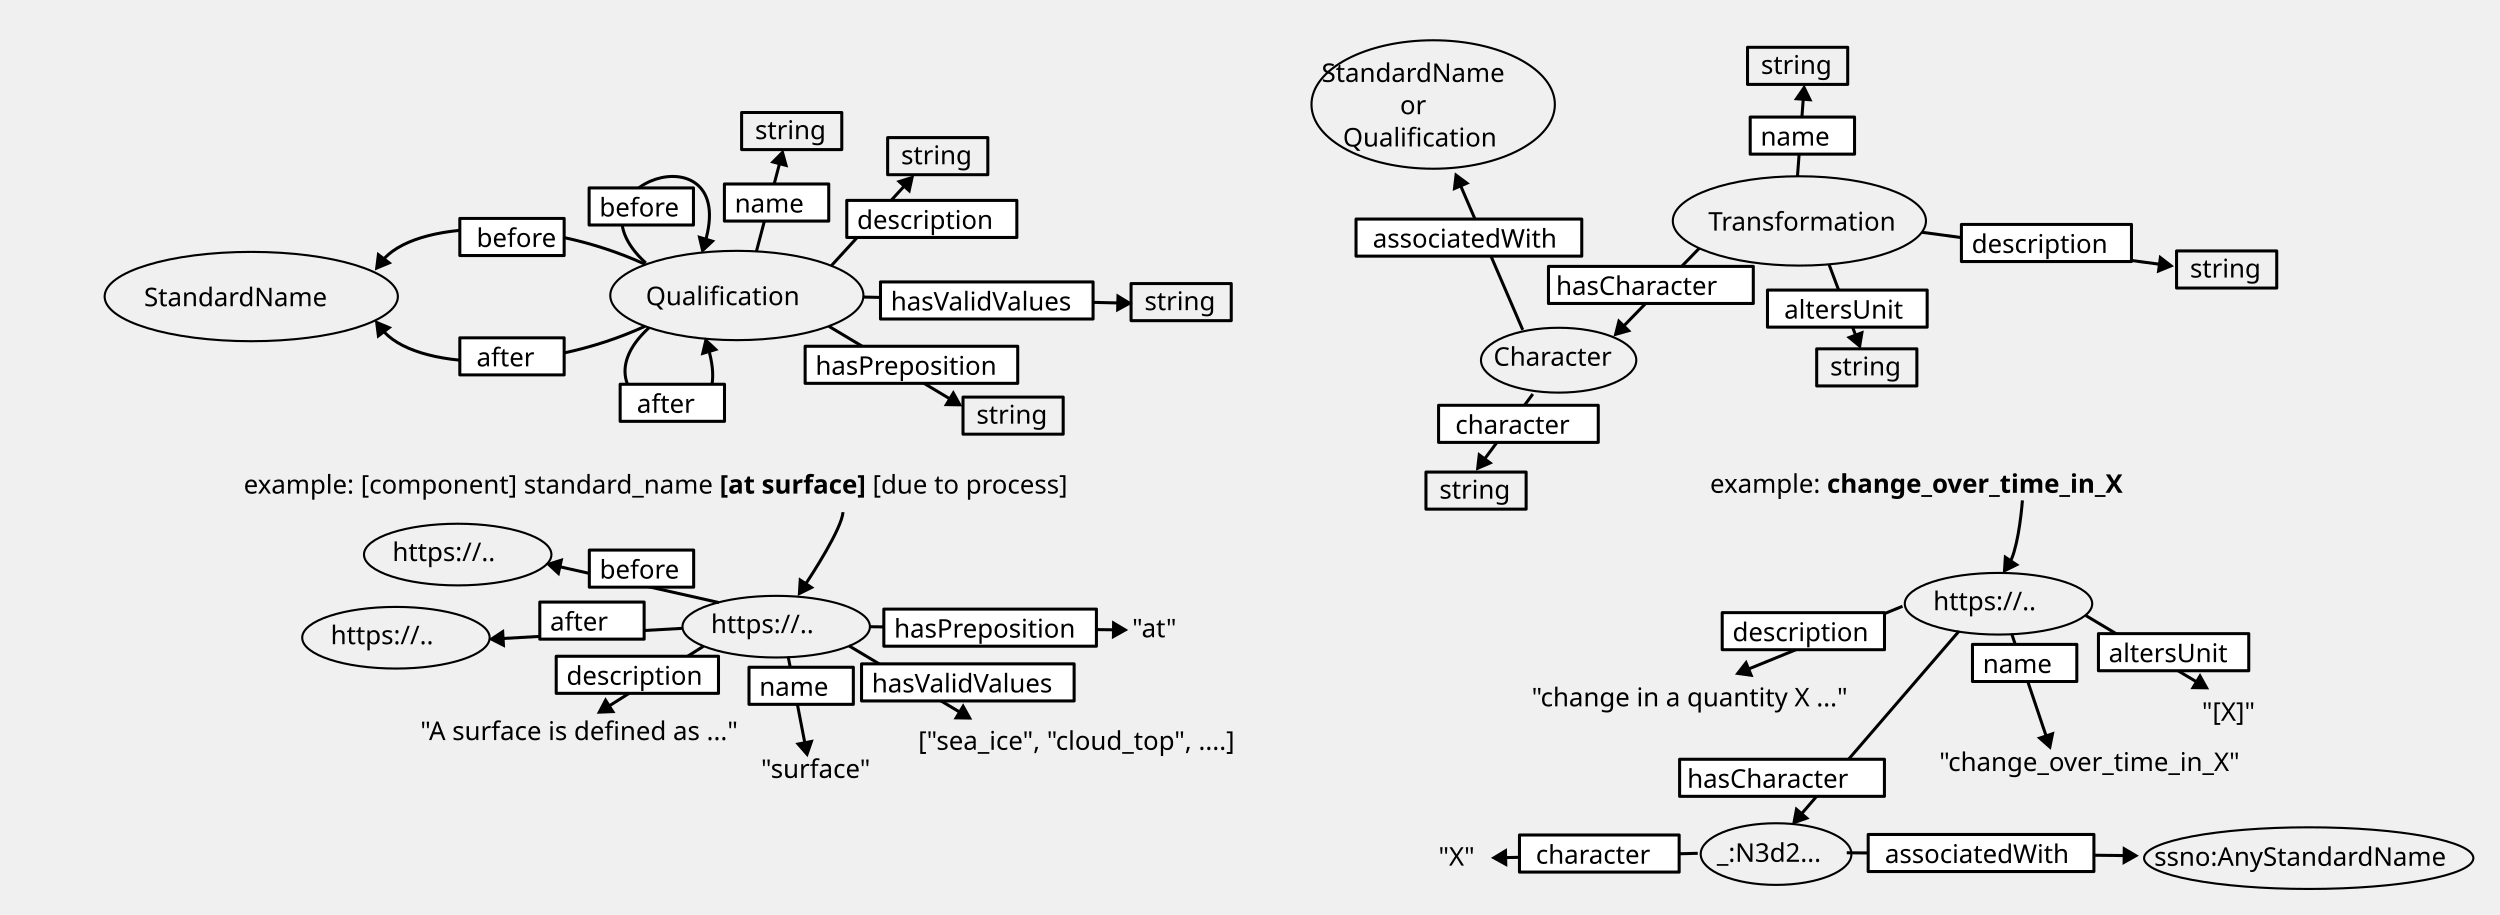
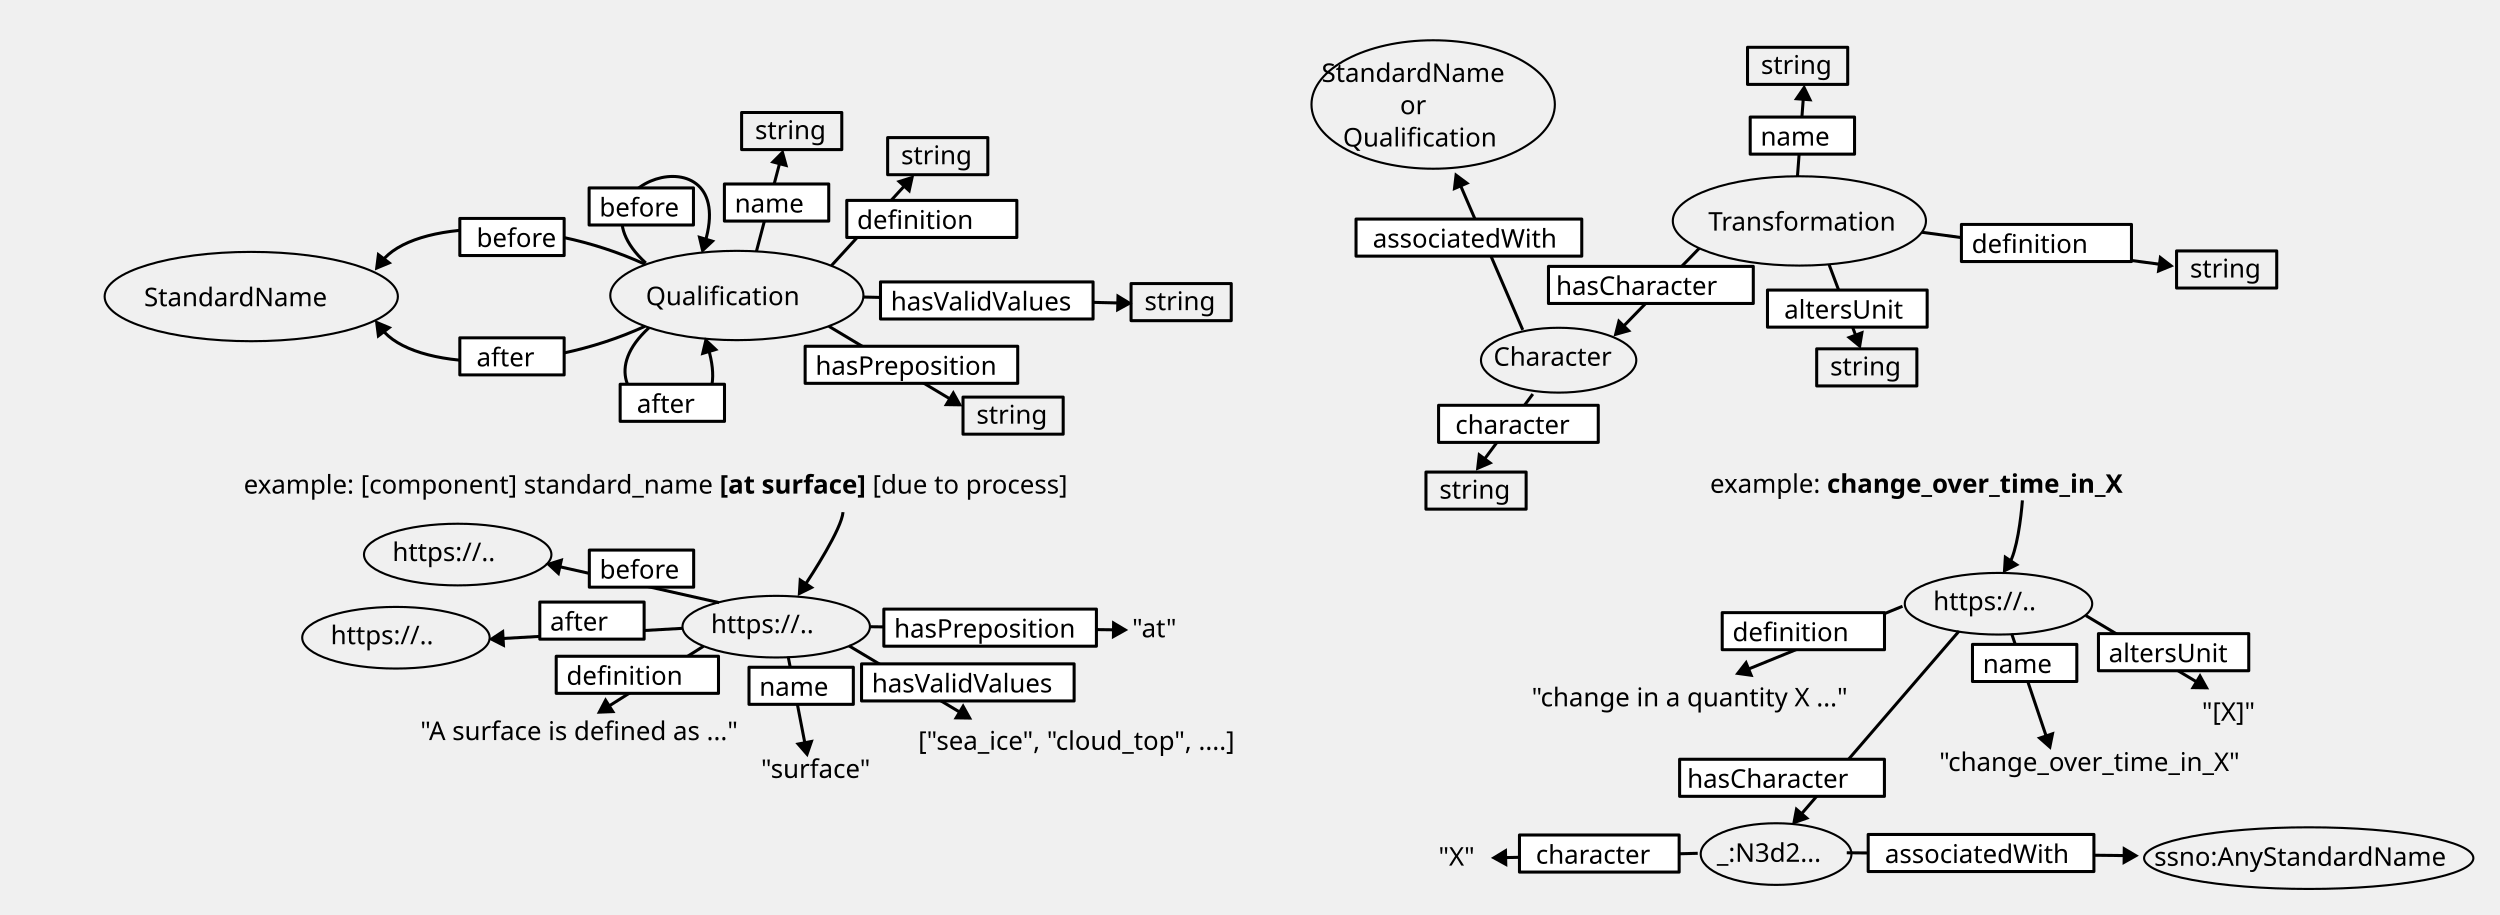
<svg xmlns="http://www.w3.org/2000/svg" width="410mm" height="150mm" viewBox="0 0 410 150" version="1.1" id="svg1">
  <defs id="defs1">
    <marker style="overflow:visible" id="marker5-3-6-3-9-7-6" refX="0" refY="0" orient="auto-start-reverse" markerWidth="1" markerHeight="1" viewBox="0 0 1 1" preserveAspectRatio="xMidYMid">
      <path transform="scale(0.5)" style="fill:context-stroke;fill-rule:evenodd;stroke:context-stroke;stroke-width:1pt" d="M 5.77,0 -2.88,5 V -5 Z" id="path5-5-1-6-0-7-1" />
    </marker>
    <marker style="overflow:visible" id="marker5-3-6-3-9-7-6-7" refX="0" refY="0" orient="auto-start-reverse" markerWidth="1" markerHeight="1" viewBox="0 0 1 1" preserveAspectRatio="xMidYMid">
      <path transform="scale(0.5)" style="fill:context-stroke;fill-rule:evenodd;stroke:context-stroke;stroke-width:1pt" d="M 5.77,0 -2.88,5 V -5 Z" id="path5-5-1-6-0-7-1-5" />
    </marker>
    <marker style="overflow:visible" id="marker5-3-6" refX="0" refY="0" orient="auto-start-reverse" markerWidth="1" markerHeight="1" viewBox="0 0 1 1" preserveAspectRatio="xMidYMid">
      <path transform="scale(0.5)" style="fill:context-stroke;fill-rule:evenodd;stroke:context-stroke;stroke-width:1pt" d="M 5.77,0 -2.88,5 V -5 Z" id="path5-5-1" />
    </marker>
    <marker style="overflow:visible" id="marker5-3-6-1" refX="0" refY="0" orient="auto-start-reverse" markerWidth="1" markerHeight="1" viewBox="0 0 1 1" preserveAspectRatio="xMidYMid">
      <path transform="scale(0.5)" style="fill:context-stroke;fill-rule:evenodd;stroke:context-stroke;stroke-width:1pt" d="M 5.77,0 -2.88,5 V -5 Z" id="path5-5-1-5" />
    </marker>
    <marker style="overflow:visible" id="marker5-3-6-0" refX="0" refY="0" orient="auto-start-reverse" markerWidth="1" markerHeight="1" viewBox="0 0 1 1" preserveAspectRatio="xMidYMid">
      <path transform="scale(0.5)" style="fill:context-stroke;fill-rule:evenodd;stroke:context-stroke;stroke-width:1pt" d="M 5.77,0 -2.88,5 V -5 Z" id="path5-5-1-6" />
    </marker>
    <marker style="overflow:visible" id="marker5-3-6-5" refX="0" refY="0" orient="auto-start-reverse" markerWidth="1" markerHeight="1" viewBox="0 0 1 1" preserveAspectRatio="xMidYMid">
      <path transform="scale(0.5)" style="fill:context-stroke;fill-rule:evenodd;stroke:context-stroke;stroke-width:1pt" d="M 5.77,0 -2.88,5 V -5 Z" id="path5-5-1-0" />
    </marker>
    <marker style="overflow:visible" id="marker5-3-6-1-4" refX="0" refY="0" orient="auto-start-reverse" markerWidth="1" markerHeight="1" viewBox="0 0 1 1" preserveAspectRatio="xMidYMid">
      <path transform="scale(0.5)" style="fill:context-stroke;fill-rule:evenodd;stroke:context-stroke;stroke-width:1pt" d="M 5.77,0 -2.88,5 V -5 Z" id="path5-5-1-5-9" />
    </marker>
    <marker style="overflow:visible" id="marker5-3-6-8" refX="0" refY="0" orient="auto-start-reverse" markerWidth="1" markerHeight="1" viewBox="0 0 1 1" preserveAspectRatio="xMidYMid">
      <path transform="scale(0.5)" style="fill:context-stroke;fill-rule:evenodd;stroke:context-stroke;stroke-width:1pt" d="M 5.77,0 -2.88,5 V -5 Z" id="path5-5-1-2" />
    </marker>
    <marker style="overflow:visible" id="marker5-3-6-8-3" refX="0" refY="0" orient="auto-start-reverse" markerWidth="1" markerHeight="1" viewBox="0 0 1 1" preserveAspectRatio="xMidYMid">
      <path transform="scale(0.5)" style="fill:context-stroke;fill-rule:evenodd;stroke:context-stroke;stroke-width:1pt" d="M 5.77,0 -2.88,5 V -5 Z" id="path5-5-1-2-6" />
    </marker>
    <marker style="overflow:visible" id="marker5-3-6-8-3-3" refX="0" refY="0" orient="auto-start-reverse" markerWidth="1" markerHeight="1" viewBox="0 0 1 1" preserveAspectRatio="xMidYMid">
      <path transform="scale(0.5)" style="fill:context-stroke;fill-rule:evenodd;stroke:context-stroke;stroke-width:1pt" d="M 5.77,0 -2.88,5 V -5 Z" id="path5-5-1-2-6-6" />
    </marker>
    <marker style="overflow:visible" id="marker5-3-6-8-3-3-7" refX="0" refY="0" orient="auto-start-reverse" markerWidth="1" markerHeight="1" viewBox="0 0 1 1" preserveAspectRatio="xMidYMid">
      <path transform="scale(0.5)" style="fill:context-stroke;fill-rule:evenodd;stroke:context-stroke;stroke-width:1pt" d="M 5.77,0 -2.88,5 V -5 Z" id="path5-5-1-2-6-6-8" />
    </marker>
    <marker style="overflow:visible" id="marker5-3-6-8-3-3-1" refX="0" refY="0" orient="auto-start-reverse" markerWidth="1" markerHeight="1" viewBox="0 0 1 1" preserveAspectRatio="xMidYMid">
      <path transform="scale(0.5)" style="fill:context-stroke;fill-rule:evenodd;stroke:context-stroke;stroke-width:1pt" d="M 5.77,0 -2.88,5 V -5 Z" id="path5-5-1-2-6-6-7" />
    </marker>
    <marker style="overflow:visible" id="marker5-3-6-8-3-3-7-8" refX="0" refY="0" orient="auto-start-reverse" markerWidth="1" markerHeight="1" viewBox="0 0 1 1" preserveAspectRatio="xMidYMid">
      <path transform="scale(0.5)" style="fill:context-stroke;fill-rule:evenodd;stroke:context-stroke;stroke-width:1pt" d="M 5.77,0 -2.88,5 V -5 Z" id="path5-5-1-2-6-6-8-5" />
    </marker>
    <marker style="overflow:visible" id="marker5-3-6-8-3-1" refX="0" refY="0" orient="auto-start-reverse" markerWidth="1" markerHeight="1" viewBox="0 0 1 1" preserveAspectRatio="xMidYMid">
      <path transform="scale(0.5)" style="fill:context-stroke;fill-rule:evenodd;stroke:context-stroke;stroke-width:1pt" d="M 5.77,0 -2.88,5 V -5 Z" id="path5-5-1-2-6-8" />
    </marker>
    <marker style="overflow:visible" id="marker5-3-6-8-3-3-5" refX="0" refY="0" orient="auto-start-reverse" markerWidth="1" markerHeight="1" viewBox="0 0 1 1" preserveAspectRatio="xMidYMid">
      <path transform="scale(0.5)" style="fill:context-stroke;fill-rule:evenodd;stroke:context-stroke;stroke-width:1pt" d="M 5.77,0 -2.88,5 V -5 Z" id="path5-5-1-2-6-6-84" />
    </marker>
    <marker style="overflow:visible" id="marker5-3-6-8-2" refX="0" refY="0" orient="auto-start-reverse" markerWidth="1" markerHeight="1" viewBox="0 0 1 1" preserveAspectRatio="xMidYMid">
      <path transform="scale(0.5)" style="fill:context-stroke;fill-rule:evenodd;stroke:context-stroke;stroke-width:1pt" d="M 5.77,0 -2.88,5 V -5 Z" id="path5-5-1-2-0" />
    </marker>
    <marker style="overflow:visible" id="marker5-3-6-5-9" refX="0" refY="0" orient="auto-start-reverse" markerWidth="1" markerHeight="1" viewBox="0 0 1 1" preserveAspectRatio="xMidYMid">
      <path transform="scale(0.5)" style="fill:context-stroke;fill-rule:evenodd;stroke:context-stroke;stroke-width:1pt" d="M 5.77,0 -2.88,5 V -5 Z" id="path5-5-1-0-5" />
    </marker>
    <marker style="overflow:visible" id="marker5-3-6-5-1" refX="0" refY="0" orient="auto-start-reverse" markerWidth="1" markerHeight="1" viewBox="0 0 1 1" preserveAspectRatio="xMidYMid">
      <path transform="scale(0.5)" style="fill:context-stroke;fill-rule:evenodd;stroke:context-stroke;stroke-width:1pt" d="M 5.77,0 -2.88,5 V -5 Z" id="path5-5-1-0-3" />
    </marker>
    <marker style="overflow:visible" id="marker5-3-6-5-1-7" refX="0" refY="0" orient="auto-start-reverse" markerWidth="1" markerHeight="1" viewBox="0 0 1 1" preserveAspectRatio="xMidYMid">
      <path transform="scale(0.5)" style="fill:context-stroke;fill-rule:evenodd;stroke:context-stroke;stroke-width:1pt" d="M 5.77,0 -2.88,5 V -5 Z" id="path5-5-1-0-3-2" />
    </marker>
    <marker style="overflow:visible" id="marker5-3-6-5-9-1" refX="0" refY="0" orient="auto-start-reverse" markerWidth="1" markerHeight="1" viewBox="0 0 1 1" preserveAspectRatio="xMidYMid">
      <path transform="scale(0.5)" style="fill:context-stroke;fill-rule:evenodd;stroke:context-stroke;stroke-width:1pt" d="M 5.77,0 -2.88,5 V -5 Z" id="path5-5-1-0-5-2" />
    </marker>
  </defs>
  <g id="layer1">
    <path style="fill:none;stroke:#000000;stroke-width:0.5;stroke-linecap:butt;stroke-linejoin:miter;stroke-dasharray:none;stroke-opacity:1;marker-end:url(#marker5-3-6)" d="m 135.938,53.514 20.382,12.22" id="path3" />
    <path style="fill:none;stroke:#000000;stroke-width:0.5;stroke-linecap:butt;stroke-linejoin:miter;stroke-dasharray:none;stroke-opacity:1;marker-end:url(#marker5-3-6-8)" d="m 142.731,102.783 40.522,0.513" id="path3-3" />
    <path style="fill:none;stroke:#000000;stroke-width:0.5;stroke-linecap:butt;stroke-linejoin:miter;stroke-dasharray:none;stroke-opacity:1;marker-end:url(#marker5-3-6-8-3)" d="m 129.254,107.657 2.853,14.781" id="path3-3-3" />
    <path style="fill:none;stroke:#000000;stroke-width:0.5;stroke-linecap:butt;stroke-linejoin:miter;stroke-dasharray:none;stroke-opacity:1;marker-end:url(#marker5-3-6-8-3-3)" d="M 115.372,105.982 99.367,116.11" id="path3-3-3-5" />
    <path style="fill:none;stroke:#000000;stroke-width:0.5;stroke-linecap:butt;stroke-linejoin:miter;stroke-dasharray:none;stroke-opacity:1;marker-end:url(#marker5-3-6-8-3-3-1)" d="M 117.928,98.829 91.191,92.81" id="path3-3-3-5-6" />
    <path style="fill:none;stroke:#000000;stroke-width:0.5;stroke-linecap:butt;stroke-linejoin:miter;stroke-dasharray:none;stroke-opacity:1;marker-end:url(#marker5-3-6-8-3-3-7)" d="m 138.252,83.992 c -0.202,2.725 -5.127,10.3 -6.445,12.281" id="path3-3-3-5-0" />
    <path style="fill:none;stroke:#000000;stroke-width:0.5;stroke-linecap:butt;stroke-linejoin:miter;stroke-dasharray:none;stroke-opacity:1;marker-end:url(#marker5-3-6-8-3-3-7-8)" d="m 331.676,82.061 c -0.202,2.725 -0.914,8.495 -2.232,10.476" id="path3-3-3-5-0-0" />
    <path style="fill:none;stroke:#000000;stroke-width:0.5;stroke-linecap:butt;stroke-linejoin:miter;stroke-dasharray:none;stroke-opacity:1;marker-end:url(#marker5-3-6-0)" d="m 141.508,48.712 42.453,0.986" id="path3-6" />
    <text xml:space="preserve" style="font-size:4.233px;line-height:1.25;font-family:sans-serif;stroke-width:0.265" x="23.622" y="50.221" id="text1-4">
      <tspan id="tspan1-4" style="font-size:4.233px;stroke-width:0.265" x="23.622" y="50.221">StandardName</tspan>
    </text>
    <text xml:space="preserve" style="font-size:4.233px;line-height:1.25;font-family:sans-serif;stroke-width:0.265" x="39.96" y="80.945" id="text1-4-1">
      <tspan id="tspan1-4-0" style="font-size:4.233px;stroke-width:0.265" x="39.96" y="80.945">example: [component] standard_name <tspan style="font-style:normal;font-variant:normal;font-weight:bold;font-stretch:normal;font-family:sans-serif;-inkscape-font-specification:'sans-serif Bold'" id="tspan8">[at surface]</tspan> [due to process]</tspan>
    </text>
    <text xml:space="preserve" style="font-size:4.233px;line-height:1.25;font-family:sans-serif;stroke-width:0.265" x="280.438" y="80.823" id="text1-4-1-1">
      <tspan id="tspan1-4-0-5" style="font-size:4.233px;stroke-width:0.265" x="280.438" y="80.823">example: <tspan style="font-style:normal;font-variant:normal;font-weight:bold;font-stretch:normal;font-family:sans-serif;-inkscape-font-specification:'sans-serif Bold'" id="tspan3">change_over_time_in_X</tspan>
      </tspan>
    </text>
    <path style="fill:none;stroke:#000000;stroke-width:0.5;stroke-linecap:butt;stroke-linejoin:miter;stroke-dasharray:none;stroke-opacity:1;marker-end:url(#marker5-3-6-3-9-7-6)" d="M 105.792,53.505 C 88.393,61.484 67.786,60.779 62.553,53.902" id="path10" />
    <path style="fill:none;stroke:#000000;stroke-width:0.5;stroke-linecap:butt;stroke-linejoin:miter;stroke-dasharray:none;stroke-opacity:1;marker-end:url(#marker5-3-6-3-9-7-6)" d="M 105.792,43.343 C 88.393,35.364 67.786,36.069 62.553,42.946" id="path2" />
    <ellipse style="fill:none;stroke:#000000;stroke-width:0.347;stroke-linecap:round;stroke-linejoin:round;stroke-dasharray:none" id="ellipse1" cx="41.206" cy="48.634" ry="7.324" rx="24.046" />
    <text xml:space="preserve" style="font-size:4.233px;line-height:1.25;font-family:sans-serif;stroke-width:0.265" x="105.906" y="50.049" id="text4">
      <tspan id="tspan4" style="font-size:4.233px;stroke-width:0.265" x="105.906" y="50.049">Qualification</tspan>
    </text>
    <ellipse style="fill:none;stroke:#000000;stroke-width:0.347;stroke-linecap:round;stroke-linejoin:round;stroke-dasharray:none" id="ellipse4" cx="120.845" cy="48.461" ry="7.324" rx="20.76" />
    <text xml:space="preserve" style="font-size:4.233px;line-height:1.25;font-family:sans-serif;stroke-width:0.265" x="116.593" y="103.831" id="text4-7">
      <tspan id="tspan4-5" style="font-size:4.233px;stroke-width:0.265" x="116.593" y="103.831">https://..</tspan>
    </text>
    <ellipse style="fill:none;stroke:#000000;stroke-width:0.347;stroke-linecap:round;stroke-linejoin:round;stroke-dasharray:none" id="ellipse4-9" cx="127.299" cy="102.773" ry="5.055" rx="15.37" />
    <text xml:space="preserve" style="font-size:4.233px;line-height:1.25;font-family:sans-serif;stroke-width:0.265" x="317.047" y="100.072" id="text4-7-0">
      <tspan id="tspan4-5-4" style="font-size:4.233px;stroke-width:0.265" x="317.047" y="100.072">https://..</tspan>
    </text>
    <text xml:space="preserve" style="font-size:4.233px;line-height:1.25;font-family:sans-serif;stroke-width:0.265" x="281.57" y="141.337" id="text4-7-0-8">
      <tspan id="tspan4-5-4-3" style="font-size:4.233px;stroke-width:0.265" x="281.57" y="141.337">_:N3d2...</tspan>
    </text>
    <path style="fill:none;stroke:#000000;stroke-width:0.5;stroke-linecap:butt;stroke-linejoin:miter;stroke-dasharray:none;stroke-opacity:1;marker-end:url(#marker5-3-6-8-3-1)" d="m 321.28,103.508 -26.232,30.427" id="path11" />
    <ellipse style="fill:none;stroke:#000000;stroke-width:0.347;stroke-linecap:round;stroke-linejoin:round;stroke-dasharray:none" id="ellipse4-9-5" cx="327.753" cy="99.013" ry="5.055" rx="15.37" />
    <text xml:space="preserve" style="font-size:4.233px;line-height:1.25;font-family:sans-serif;stroke-width:0.265" x="353.286" y="141.993" id="text4-7-0-7">
      <tspan id="tspan4-5-4-8" style="font-size:4.233px;stroke-width:0.265" x="353.286" y="141.993">ssno:AnyStandardName</tspan>
    </text>
    <ellipse style="fill:none;stroke:#000000;stroke-width:0.347;stroke-linecap:round;stroke-linejoin:round;stroke-dasharray:none" id="ellipse4-9-5-8" cx="378.63" cy="140.734" ry="5.055" rx="27.004" />
    <ellipse style="fill:none;stroke:#000000;stroke-width:0.347;stroke-linecap:round;stroke-linejoin:round;stroke-dasharray:none" id="ellipse4-9-5-8-6" cx="291.276" cy="140.067" ry="5.055" rx="12.361" />
    <text xml:space="preserve" style="font-size:4.233px;line-height:1.25;font-family:sans-serif;stroke-width:0.265" x="64.357" y="92.007" id="text4-7-5">
      <tspan id="tspan4-5-9" style="font-size:4.233px;stroke-width:0.265" x="64.357" y="92.007">https://..</tspan>
    </text>
    <ellipse style="fill:none;stroke:#000000;stroke-width:0.347;stroke-linecap:round;stroke-linejoin:round;stroke-dasharray:none" id="ellipse4-9-8" cx="75.063" cy="90.948" ry="5.055" rx="15.37" />
    <text xml:space="preserve" style="font-size:4.233px;line-height:1.25;font-family:sans-serif;stroke-width:0.265" x="280.161" y="37.819" id="text4-6">
      <tspan id="tspan4-4" style="font-size:4.233px;stroke-width:0.265" x="280.161" y="37.819">Transformation</tspan>
    </text>
    <path style="fill:none;stroke:#000000;stroke-width:0.5;stroke-linecap:butt;stroke-linejoin:miter;stroke-dasharray:none;stroke-opacity:1;marker-end:url(#marker5-3-6-5)" d="m 299.977,43.414 4.562,12.146" id="path1" />
    <ellipse style="fill:none;stroke:#000000;stroke-width:0.347;stroke-linecap:round;stroke-linejoin:round;stroke-dasharray:none" id="ellipse4-7" cx="295.1" cy="36.232" ry="7.324" rx="20.76" />
    <text xml:space="preserve" style="font-size:4.233px;line-height:1.25;font-family:sans-serif;stroke-width:0.265" x="244.924" y="59.985" id="text4-6-3">
      <tspan id="tspan4-4-6" style="font-size:4.233px;stroke-width:0.265" x="244.924" y="59.985">Character</tspan>
    </text>
    <ellipse style="fill:none;stroke:#000000;stroke-width:0.347;stroke-linecap:round;stroke-linejoin:round;stroke-dasharray:none" id="ellipse4-7-1" cx="255.616" cy="59.072" ry="5.318" rx="12.736" />
    <text xml:space="preserve" style="font-size:4.233px;line-height:1.25;font-family:sans-serif;stroke-width:0.265" x="235.6" y="13.438" id="text4-6-3-2">
      <tspan id="tspan4-4-6-8" style="font-size:4.233px;text-align:center;text-anchor:middle;stroke-width:0.265" x="235.6" y="13.438">StandardName</tspan>
      <tspan style="font-size:4.233px;text-align:center;text-anchor:middle;stroke-width:0.265" x="235.6" y="18.729" id="tspan6">or</tspan>
      <tspan style="font-size:4.233px;text-align:center;text-anchor:middle;stroke-width:0.265" x="235.6" y="24.021" id="tspan11">Qualification</tspan>
    </text>
    <path style="fill:none;stroke:#000000;stroke-width:0.5;stroke-linecap:butt;stroke-linejoin:miter;stroke-dasharray:none;stroke-opacity:1;marker-end:url(#marker5-3-6-5-1)" d="M 249.729,54.1 239.299,29.896" id="path6-8" />
    <path style="fill:none;stroke:#000000;stroke-width:0.5;stroke-linecap:butt;stroke-linejoin:miter;stroke-dasharray:none;stroke-opacity:1;marker-end:url(#marker5-3-6-5-1-7)" d="m 302.869,139.853 46.135,0.468" id="path6-8-5" />
    <ellipse style="fill:none;stroke:#000000;stroke-width:0.347;stroke-linecap:round;stroke-linejoin:round;stroke-dasharray:none" id="ellipse4-7-1-1" cx="235.04" cy="17.138" ry="10.533" rx="19.957" />
    <rect style="fill:#ffffff;fill-opacity:1;stroke:#000000;stroke-width:0.5;stroke-linecap:round;stroke-linejoin:round;stroke-dasharray:none;stroke-opacity:1" id="rect3-6-1-0-6-7-28-2" width="17.111" height="6.081" x="75.41" y="55.403" />
    <text xml:space="preserve" style="font-size:4.233px;line-height:1.25;font-family:sans-serif;fill:#000000;fill-opacity:1;stroke-width:0.265" x="78.155" y="60.082" id="text1-0-9-6-9-3-6-1-0-8">
      <tspan id="tspan1-5-5-4-6-5-9-4-6-9" style="font-size:4.233px;fill:#000000;fill-opacity:1;stroke-width:0.265" x="78.155" y="60.082">after</tspan>
    </text>
    <rect style="fill:#ffffff;fill-opacity:1;stroke:#000000;stroke-width:0.5;stroke-linecap:round;stroke-linejoin:round;stroke-dasharray:none;stroke-opacity:1" id="rect3-6-1-0-6-7-28-2-1" width="17.111" height="6.081" x="96.649" y="90.215" />
    <text xml:space="preserve" style="font-size:4.233px;line-height:1.25;font-family:sans-serif;fill:#000000;fill-opacity:1;stroke-width:0.265" x="98.336" y="94.894" id="text1-0-9-6-9-3-6-1-0-8-0">
      <tspan id="tspan1-5-5-4-6-5-9-4-6-9-1" style="font-size:4.233px;fill:#000000;fill-opacity:1;stroke-width:0.265" x="98.336" y="94.894">before</tspan>
    </text>
    <path style="fill:none;stroke:#000000;stroke-width:0.5;stroke-linecap:butt;stroke-linejoin:miter;stroke-dasharray:none;stroke-opacity:1;marker-end:url(#marker5-3-6-3-9-7-6-7)" d="M 105.915,43.135 C 91.582,30.048 121.391,20.648 115.594,39.851" id="path1-9" />
    <rect style="fill:#ffffff;fill-opacity:1;stroke:#000000;stroke-width:0.5;stroke-linecap:round;stroke-linejoin:round;stroke-dasharray:none;stroke-opacity:1" id="rect3-6-1-0-6-7-28-2-2-4" width="17.111" height="6.081" x="96.616" y="30.818" />
    <text xml:space="preserve" style="font-size:4.233px;line-height:1.25;font-family:sans-serif;fill:#000000;fill-opacity:1;stroke-width:0.265" x="98.302" y="35.497" id="text1-0-9-6-9-3-6-1-0-8-8-2">
      <tspan id="tspan1-5-5-4-6-5-9-4-6-9-3-3" style="font-size:4.233px;fill:#000000;fill-opacity:1;stroke-width:0.265" x="98.302" y="35.497">before</tspan>
    </text>
    <path style="fill:none;stroke:#000000;stroke-width:0.5;stroke-linecap:butt;stroke-linejoin:miter;stroke-dasharray:none;stroke-opacity:1;marker-end:url(#marker5-3-6)" d="M 136.333,43.584 148.717,30.055" id="path6-6-2" />
    <path style="fill:none;stroke:#000000;stroke-width:0.5;stroke-linecap:butt;stroke-linejoin:miter;stroke-dasharray:none;stroke-opacity:1;marker-end:url(#marker5-3-6-1)" d="m 124.052,41.225 3.95,-14.998" id="path6-6-2-9" />
    <rect style="fill:#ffffff;fill-opacity:1;stroke:#000000;stroke-width:0.5;stroke-linecap:round;stroke-linejoin:round;stroke-dasharray:none;stroke-opacity:1" id="rect3-6-1-0-6-7-28-2-2-4-7" width="34.862" height="6.081" x="132.043" y="56.786" />
    <text xml:space="preserve" style="font-size:4.233px;line-height:1.25;font-family:sans-serif;fill:#000000;fill-opacity:1;stroke-width:0.265" x="133.73" y="61.466" id="text1-0-9-6-9-3-6-1-0-8-8-2-8">
      <tspan id="tspan1-5-5-4-6-5-9-4-6-9-3-3-5" style="font-size:4.233px;fill:#000000;fill-opacity:1;stroke-width:0.265" x="133.73" y="61.466">hasPreposition</tspan>
    </text>
    <rect style="fill:#ffffff;fill-opacity:1;stroke:#000000;stroke-width:0.5;stroke-linecap:round;stroke-linejoin:round;stroke-dasharray:none;stroke-opacity:1" id="rect3-6-1-0-6-7-28-2-2-4-7-5" width="34.862" height="6.081" x="144.95" y="99.893" />
    <text xml:space="preserve" style="font-size:4.233px;line-height:1.25;font-family:sans-serif;fill:#000000;fill-opacity:1;stroke-width:0.265" x="146.637" y="104.573" id="text1-0-9-6-9-3-6-1-0-8-8-2-8-2">
      <tspan id="tspan1-5-5-4-6-5-9-4-6-9-3-3-5-5" style="font-size:4.233px;fill:#000000;fill-opacity:1;stroke-width:0.265" x="146.637" y="104.573">hasPreposition</tspan>
    </text>
    <rect style="fill:#ffffff;fill-opacity:1;stroke:#000000;stroke-width:0.5;stroke-linecap:round;stroke-linejoin:round;stroke-dasharray:none;stroke-opacity:1" id="rect3-6-1-0-6-7-28-2-2-4-7-8" width="34.862" height="6.081" x="144.401" y="46.233" />
    <text xml:space="preserve" style="font-size:4.233px;line-height:1.25;font-family:sans-serif;fill:#000000;fill-opacity:1;stroke-width:0.265" x="146.088" y="50.913" id="text1-0-9-6-9-3-6-1-0-8-8-2-8-9">
      <tspan id="tspan1-5-5-4-6-5-9-4-6-9-3-3-5-9" style="font-size:4.233px;fill:#000000;fill-opacity:1;stroke-width:0.265" x="146.088" y="50.913">hasValidValues</tspan>
    </text>
    <path style="fill:none;stroke:#000000;stroke-width:0.5;stroke-linecap:butt;stroke-linejoin:miter;stroke-dasharray:none;stroke-opacity:1;marker-end:url(#marker5-3-6-8)" d="m 139.227,105.913 18.7,11.194" id="path5" />
    <rect style="fill:#ffffff;fill-opacity:1;stroke:#000000;stroke-width:0.5;stroke-linecap:round;stroke-linejoin:round;stroke-dasharray:none;stroke-opacity:1" id="rect3-6-1-0-6-7-28-2-2-4-7-8-2" width="34.862" height="6.081" x="141.294" y="108.875" />
    <text xml:space="preserve" style="font-size:4.233px;line-height:1.25;font-family:sans-serif;fill:#000000;fill-opacity:1;stroke-width:0.265" x="142.981" y="113.555" id="text1-0-9-6-9-3-6-1-0-8-8-2-8-9-3">
      <tspan id="tspan1-5-5-4-6-5-9-4-6-9-3-3-5-9-2" style="font-size:4.233px;fill:#000000;fill-opacity:1;stroke-width:0.265" x="142.981" y="113.555">hasValidValues</tspan>
    </text>
    <rect style="fill:#ffffff;fill-opacity:1;stroke:#000000;stroke-width:0.5;stroke-linecap:round;stroke-linejoin:round;stroke-dasharray:none;stroke-opacity:1" id="rect1" width="17.111" height="6.081" x="75.41" y="35.824" />
    <text xml:space="preserve" style="font-size:4.233px;line-height:1.25;font-family:sans-serif;fill:#000000;fill-opacity:1;stroke-width:0.265" x="78.155" y="40.503" id="text1">
      <tspan id="tspan1" style="font-size:4.233px;fill:#000000;fill-opacity:1;stroke-width:0.265" x="78.155" y="40.503">before</tspan>
    </text>
    <text xml:space="preserve" style="font-size:4.233px;line-height:1.25;font-family:sans-serif;stroke-width:0.265" x="123.823" y="22.815" id="text1-0-9-4-4">
      <tspan id="tspan1-5-5-0-3" style="font-size:4.233px;stroke-width:0.265" x="123.823" y="22.815">string</tspan>
    </text>
    <rect style="fill:none;stroke:#000000;stroke-width:0.5;stroke-linecap:round;stroke-linejoin:round;stroke-dasharray:none" id="rect3-4-80" width="16.429" height="6.081" x="121.624" y="18.451" />
    <text xml:space="preserve" style="font-size:4.233px;line-height:1.25;font-family:sans-serif;stroke-width:0.265" x="187.694" y="50.868" id="text1-0-9-4-4-0">
      <tspan id="tspan1-5-5-0-3-4" style="font-size:4.233px;stroke-width:0.265" x="187.694" y="50.868">string</tspan>
    </text>
    <rect style="fill:none;stroke:#000000;stroke-width:0.5;stroke-linecap:round;stroke-linejoin:round;stroke-dasharray:none" id="rect3-4-80-8" width="16.429" height="6.081" x="185.494" y="46.505" />
    <text xml:space="preserve" style="font-size:4.233px;line-height:1.25;font-family:sans-serif;stroke-width:0.265" x="160.134" y="69.488" id="text1-0-9-4-4-0-9">
      <tspan id="tspan1-5-5-0-3-4-4" style="font-size:4.233px;stroke-width:0.265" x="160.134" y="69.488">string</tspan>
    </text>
    <rect style="fill:none;stroke:#000000;stroke-width:0.5;stroke-linecap:round;stroke-linejoin:round;stroke-dasharray:none" id="rect3-4-80-8-9" width="16.429" height="6.081" x="157.934" y="65.124" />
    <text xml:space="preserve" style="font-size:4.233px;line-height:1.25;font-family:sans-serif;stroke-width:0.265" x="185.669" y="104.512" id="text1-0-9-4-4-0-9-2">
      <tspan id="tspan1-5-5-0-3-4-4-4" style="font-size:4.233px;stroke-width:0.265" x="185.669" y="104.512">"at"</tspan>
    </text>
    <text xml:space="preserve" style="font-size:4.233px;line-height:1.25;font-family:sans-serif;stroke-width:0.265" x="124.802" y="127.582" id="text1-0-9-4-4-0-9-2-5">
      <tspan id="tspan1-5-5-0-3-4-4-4-7" style="font-size:4.233px;stroke-width:0.265" x="124.802" y="127.582">"surface"</tspan>
    </text>
    <text xml:space="preserve" style="font-size:4.233px;line-height:1.25;font-family:sans-serif;stroke-width:0.265" x="68.926" y="121.368" id="text1-0-9-4-4-0-9-2-5-0">
      <tspan id="tspan1-5-5-0-3-4-4-4-7-2" style="font-size:4.233px;stroke-width:0.265" x="68.926" y="121.368">"A surface is defined as ..."</tspan>
    </text>
    <path style="fill:none;stroke:#000000;stroke-width:0.5;stroke-linecap:butt;stroke-linejoin:miter;stroke-dasharray:none;stroke-opacity:1;marker-end:url(#marker5-3-6-3-9-7-6-7)" d="m 106.444,53.743 c -14.332,13.086 15.477,22.487 9.68,3.283" id="path4" />
    <rect style="fill:#ffffff;fill-opacity:1;stroke:#000000;stroke-width:0.5;stroke-linecap:round;stroke-linejoin:round;stroke-dasharray:none;stroke-opacity:1" id="rect3-6-1-0-6-7-28-2-2" width="17.111" height="6.081" x="101.706" y="63.021" />
    <text xml:space="preserve" style="font-size:4.233px;line-height:1.25;font-family:sans-serif;fill:#000000;fill-opacity:1;stroke-width:0.265" x="104.451" y="67.7" id="text1-0-9-6-9-3-6-1-0-8-8">
      <tspan id="tspan1-5-5-4-6-5-9-4-6-9-3" style="font-size:4.233px;fill:#000000;fill-opacity:1;stroke-width:0.265" x="104.451" y="67.7">after</tspan>
    </text>
    <rect style="fill:#ffffff;fill-opacity:1;stroke:#000000;stroke-width:0.5;stroke-linecap:round;stroke-linejoin:round;stroke-dasharray:none;stroke-opacity:1" id="rect3-6-1-0-6-7-28-2-2-6" width="26.188" height="6.081" x="289.867" y="47.57" />
    <text xml:space="preserve" style="font-size:4.233px;line-height:1.25;font-family:sans-serif;fill:#000000;fill-opacity:1;stroke-width:0.265" x="292.612" y="52.25" id="text1-0-9-6-9-3-6-1-0-8-8-0">
      <tspan id="tspan1-5-5-4-6-5-9-4-6-9-3-9" style="font-size:4.233px;fill:#000000;fill-opacity:1;stroke-width:0.265" x="292.612" y="52.25">altersUnit</tspan>
    </text>
    <rect style="fill:#ffffff;fill-opacity:1;stroke:#000000;stroke-width:0.5;stroke-linecap:round;stroke-linejoin:round;stroke-dasharray:none;stroke-opacity:1" id="rect5" width="17.111" height="6.081" x="118.802" y="30.175" />
    <text xml:space="preserve" style="font-size:4.233px;line-height:1.25;font-family:sans-serif;fill:#000000;fill-opacity:1;stroke-width:0.265" x="120.489" y="34.855" id="text5">
      <tspan id="tspan5" style="font-size:4.233px;fill:#000000;fill-opacity:1;stroke-width:0.265" x="120.489" y="34.855">name</tspan>
    </text>
    <rect style="fill:#ffffff;fill-opacity:1;stroke:#000000;stroke-width:0.5;stroke-linecap:round;stroke-linejoin:round;stroke-dasharray:none;stroke-opacity:1" id="rect5-4" width="17.111" height="6.081" x="122.836" y="109.431" />
    <text xml:space="preserve" style="font-size:4.233px;line-height:1.25;font-family:sans-serif;fill:#000000;fill-opacity:1;stroke-width:0.265" x="124.523" y="114.111" id="text5-3">
      <tspan id="tspan5-2" style="font-size:4.233px;fill:#000000;fill-opacity:1;stroke-width:0.265" x="124.523" y="114.111">name</tspan>
    </text>
    <rect style="fill:#ffffff;fill-opacity:1;stroke:#000000;stroke-width:0.5;stroke-linecap:round;stroke-linejoin:round;stroke-dasharray:none;stroke-opacity:1" id="rect5-4-2" width="26.613" height="6.081" x="91.219" y="107.628" />
    <text xml:space="preserve" style="font-size:4.233px;line-height:1.25;font-family:sans-serif;fill:#000000;fill-opacity:1;stroke-width:0.265" x="92.906" y="112.308" id="text5-3-2">
-       <tspan id="tspan5-2-0" style="font-size:4.233px;fill:#000000;fill-opacity:1;stroke-width:0.265" x="92.906" y="112.308">description</tspan>
+       <tspan id="tspan5-2-0" style="font-size:4.233px;fill:#000000;fill-opacity:1;stroke-width:0.265" x="92.906" y="112.308">definition</tspan>
    </text>
    <text xml:space="preserve" style="font-size:4.233px;line-height:1.25;font-family:sans-serif;stroke-width:0.265" x="147.772" y="26.934" id="text1-0-9-4-4-00">
      <tspan id="tspan1-5-5-0-3-1" style="font-size:4.233px;stroke-width:0.265" x="147.772" y="26.934">string</tspan>
    </text>
    <rect style="fill:none;stroke:#000000;stroke-width:0.5;stroke-linecap:round;stroke-linejoin:round;stroke-dasharray:none" id="rect3-4-80-5" width="16.429" height="6.081" x="145.573" y="22.57" />
    <rect style="fill:#ffffff;fill-opacity:1;stroke:#000000;stroke-width:0.5;stroke-linecap:round;stroke-linejoin:round;stroke-dasharray:none;stroke-opacity:1" id="rect5-9" width="27.89" height="6.081" x="138.871" y="32.866" />
    <text xml:space="preserve" style="font-size:4.233px;line-height:1.25;font-family:sans-serif;fill:#000000;fill-opacity:1;stroke-width:0.265" x="140.558" y="37.546" id="text5-5">
-       <tspan id="tspan5-0" style="font-size:4.233px;fill:#000000;fill-opacity:1;stroke-width:0.265" x="140.558" y="37.546">description</tspan>
+       <tspan id="tspan5-0" style="font-size:4.233px;fill:#000000;fill-opacity:1;stroke-width:0.265" x="140.558" y="37.546">definition</tspan>
    </text>
    <path style="fill:none;stroke:#000000;stroke-width:0.5;stroke-linecap:butt;stroke-linejoin:miter;stroke-dasharray:none;stroke-opacity:1;marker-end:url(#marker5-3-6-5)" d="m 315.221,38.098 39.564,5.326" id="path6-6-2-2" />
    <path style="fill:none;stroke:#000000;stroke-width:0.5;stroke-linecap:butt;stroke-linejoin:miter;stroke-dasharray:none;stroke-opacity:1;marker-end:url(#marker5-3-6-1-4)" d="M 294.783,28.92 295.78,15.641" id="path6-6-2-9-5" />
    <text xml:space="preserve" style="font-size:4.233px;line-height:1.25;font-family:sans-serif;stroke-width:0.265" x="288.793" y="12.122" id="text1-0-9-4-4-9">
      <tspan id="tspan1-5-5-0-3-9" style="font-size:4.233px;stroke-width:0.265" x="288.793" y="12.122">string</tspan>
    </text>
    <rect style="fill:none;stroke:#000000;stroke-width:0.5;stroke-linecap:round;stroke-linejoin:round;stroke-dasharray:none" id="rect3-4-80-0" width="16.429" height="6.081" x="286.594" y="7.758" />
    <rect style="fill:#ffffff;fill-opacity:1;stroke:#000000;stroke-width:0.5;stroke-linecap:round;stroke-linejoin:round;stroke-dasharray:none;stroke-opacity:1" id="rect5-7" width="17.111" height="6.081" x="287.034" y="19.198" />
    <text xml:space="preserve" style="font-size:4.233px;line-height:1.25;font-family:sans-serif;fill:#000000;fill-opacity:1;stroke-width:0.265" x="288.721" y="23.878" id="text5-9">
      <tspan id="tspan5-1" style="font-size:4.233px;fill:#000000;fill-opacity:1;stroke-width:0.265" x="288.721" y="23.878">name</tspan>
    </text>
    <text xml:space="preserve" style="font-size:4.233px;line-height:1.25;font-family:sans-serif;stroke-width:0.265" x="359.155" y="45.518" id="text1-0-9-4-4-00-6">
      <tspan id="tspan1-5-5-0-3-1-0" style="font-size:4.233px;stroke-width:0.265" x="359.155" y="45.518">string</tspan>
    </text>
    <rect style="fill:none;stroke:#000000;stroke-width:0.5;stroke-linecap:round;stroke-linejoin:round;stroke-dasharray:none" id="rect3-4-80-5-7" width="16.429" height="6.081" x="356.955" y="41.155" />
    <text xml:space="preserve" style="font-size:4.233px;line-height:1.25;font-family:sans-serif;stroke-width:0.265" x="300.137" y="61.574" id="text1-0-9-4-4-00-6-0">
      <tspan id="tspan1-5-5-0-3-1-0-7" style="font-size:4.233px;stroke-width:0.265" x="300.137" y="61.574">string</tspan>
    </text>
    <rect style="fill:none;stroke:#000000;stroke-width:0.5;stroke-linecap:round;stroke-linejoin:round;stroke-dasharray:none" id="rect3-4-80-5-7-5" width="16.429" height="6.081" x="297.937" y="57.21" />
    <path style="fill:none;stroke:#000000;stroke-width:0.5;stroke-linecap:butt;stroke-linejoin:miter;stroke-dasharray:none;stroke-opacity:1;marker-end:url(#marker5-3-6-5-9)" d="m 251.38,64.627 -8.275,11.143" id="path1-7" />
    <rect style="fill:#ffffff;fill-opacity:1;stroke:#000000;stroke-width:0.5;stroke-linecap:round;stroke-linejoin:round;stroke-dasharray:none;stroke-opacity:1" id="rect3-6-1-0-6-7-28-2-2-6-8" width="37.019" height="6.081" x="222.39" y="35.926" />
    <text xml:space="preserve" style="font-size:4.233px;line-height:1.25;font-family:sans-serif;fill:#000000;fill-opacity:1;stroke-width:0.265" x="225.135" y="40.605" id="text1-0-9-6-9-3-6-1-0-8-8-0-9">
      <tspan id="tspan1-5-5-4-6-5-9-4-6-9-3-9-0" style="font-size:4.233px;fill:#000000;fill-opacity:1;stroke-width:0.265" x="225.135" y="40.605">associatedWith</tspan>
    </text>
    <rect style="fill:#ffffff;fill-opacity:1;stroke:#000000;stroke-width:0.5;stroke-linecap:round;stroke-linejoin:round;stroke-dasharray:none;stroke-opacity:1" id="rect3-6-1-0-6-7-28-2-2-6-8-9" width="37.019" height="6.081" x="306.382" y="136.849" />
    <text xml:space="preserve" style="font-size:4.233px;line-height:1.25;font-family:sans-serif;fill:#000000;fill-opacity:1;stroke-width:0.265" x="309.127" y="141.529" id="text1-0-9-6-9-3-6-1-0-8-8-0-9-0">
      <tspan id="tspan1-5-5-4-6-5-9-4-6-9-3-9-0-9" style="font-size:4.233px;fill:#000000;fill-opacity:1;stroke-width:0.265" x="309.127" y="141.529">associatedWith</tspan>
    </text>
    <rect style="fill:#ffffff;fill-opacity:1;stroke:#000000;stroke-width:0.5;stroke-linecap:round;stroke-linejoin:round;stroke-dasharray:none;stroke-opacity:1" id="rect3-6-1-0-6-7-28-2-2-6-8-6" width="26.188" height="6.081" x="235.926" y="66.469" />
    <text xml:space="preserve" style="font-size:4.233px;line-height:1.25;font-family:sans-serif;fill:#000000;fill-opacity:1;stroke-width:0.265" x="238.671" y="71.149" id="text1-0-9-6-9-3-6-1-0-8-8-0-9-1">
      <tspan id="tspan1-5-5-4-6-5-9-4-6-9-3-9-0-6" style="font-size:4.233px;fill:#000000;fill-opacity:1;stroke-width:0.265" x="238.671" y="71.149">character</tspan>
    </text>
    <text xml:space="preserve" style="font-size:4.233px;line-height:1.25;font-family:sans-serif;stroke-width:0.265" x="236.057" y="81.784" id="text1-0-9-4-4-00-6-0-0">
      <tspan id="tspan1-5-5-0-3-1-0-7-7" style="font-size:4.233px;stroke-width:0.265" x="236.057" y="81.784">string</tspan>
    </text>
    <rect style="fill:none;stroke:#000000;stroke-width:0.5;stroke-linecap:round;stroke-linejoin:round;stroke-dasharray:none" id="rect3-4-80-5-7-5-1" width="16.429" height="6.081" x="233.857" y="77.42" />
    <path style="fill:none;stroke:#000000;stroke-width:0.5;stroke-linecap:butt;stroke-linejoin:miter;stroke-dasharray:none;stroke-opacity:1;marker-end:url(#marker5-3-6-5-9-1)" d="m 278.428,139.943 -32.145,0.713" id="path1-7-9" />
    <rect style="fill:#ffffff;fill-opacity:1;stroke:#000000;stroke-width:0.5;stroke-linecap:round;stroke-linejoin:round;stroke-dasharray:none;stroke-opacity:1" id="rect3-6-1-0-6-7-28-2-2-6-8-6-9" width="26.188" height="6.081" x="249.193" y="136.941" />
    <text xml:space="preserve" style="font-size:4.233px;line-height:1.25;font-family:sans-serif;fill:#000000;fill-opacity:1;stroke-width:0.265" x="251.879" y="141.651" id="text1-0-9-6-9-3-6-1-0-8-8-0-9-1-9">
      <tspan id="tspan1-5-5-4-6-5-9-4-6-9-3-9-0-6-8" style="font-size:4.233px;fill:#000000;fill-opacity:1;stroke-width:0.265" x="251.879" y="141.651">character</tspan>
    </text>
    <rect style="fill:#ffffff;fill-opacity:1;stroke:#000000;stroke-width:0.5;stroke-linecap:round;stroke-linejoin:round;stroke-dasharray:none;stroke-opacity:1" id="rect5-9-9" width="27.89" height="6.081" x="321.671" y="36.808" />
    <text xml:space="preserve" style="font-size:4.233px;line-height:1.25;font-family:sans-serif;fill:#000000;fill-opacity:1;stroke-width:0.265" x="323.357" y="41.487" id="text5-5-5">
-       <tspan id="tspan5-0-9" style="font-size:4.233px;fill:#000000;fill-opacity:1;stroke-width:0.265" x="323.357" y="41.487">description</tspan>
+       <tspan id="tspan5-0-9" style="font-size:4.233px;fill:#000000;fill-opacity:1;stroke-width:0.265" x="323.357" y="41.487">definition</tspan>
    </text>
    <text xml:space="preserve" style="font-weight:bold;font-size:3.175px;font-family:Calibri;-inkscape-font-specification:'Calibri Bold';fill:#ffffff;stroke:#000000;stroke-width:0.265" x="8.625" y="70.405" id="text2">
      <tspan id="tspan2" style="stroke-width:0.265" x="8.625" y="70.405" />
    </text>
    <text xml:space="preserve" style="font-size:4.233px;line-height:1.25;font-family:sans-serif;stroke-width:0.265" x="150.579" y="122.967" id="text1-0-9-4-4-0-9-2-5-0-3">
      <tspan style="font-size:4.233px;stroke-width:0.265" x="150.579" y="122.967" id="tspan7">["sea_ice", "cloud_top", ....]</tspan>
    </text>
    <path style="fill:none;stroke:#000000;stroke-width:0.5;stroke-linecap:butt;stroke-linejoin:miter;stroke-dasharray:none;stroke-opacity:1;marker-end:url(#marker5-3-6-8-2)" d="m 342.078,100.953 18.7,11.194" id="path5-8" />
    <rect style="fill:#ffffff;fill-opacity:1;stroke:#000000;stroke-width:0.5;stroke-linecap:round;stroke-linejoin:round;stroke-dasharray:none;stroke-opacity:1" id="rect3-6-1-0-6-7-28-2-2-4-7-8-2-5" width="24.65" height="6.081" x="344.145" y="103.916" />
    <text xml:space="preserve" style="font-size:4.233px;line-height:1.25;font-family:sans-serif;fill:#000000;fill-opacity:1;stroke-width:0.265" x="345.832" y="108.595" id="text1-0-9-6-9-3-6-1-0-8-8-2-8-9-3-1">
      <tspan id="tspan1-5-5-4-6-5-9-4-6-9-3-3-5-9-2-9" style="font-size:4.233px;fill:#000000;fill-opacity:1;stroke-width:0.265" x="345.832" y="108.595">altersUnit</tspan>
    </text>
    <text xml:space="preserve" style="font-size:4.233px;line-height:1.25;font-family:sans-serif;stroke-width:0.265" x="361.105" y="118.208" id="text1-0-9-4-4-0-9-2-5-0-3-7">
      <tspan style="font-size:4.233px;stroke-width:0.265" x="361.105" y="118.208" id="tspan7-3">"[X]"</tspan>
    </text>
    <text xml:space="preserve" style="font-size:4.233px;line-height:1.25;font-family:sans-serif;stroke-width:0.265" x="54.228" y="105.646" id="text9">
      <tspan id="tspan9" style="font-size:4.233px;stroke-width:0.265" x="54.228" y="105.646">https://..</tspan>
    </text>
    <ellipse style="fill:none;stroke:#000000;stroke-width:0.347;stroke-linecap:round;stroke-linejoin:round;stroke-dasharray:none" id="ellipse9" cx="64.933" cy="104.588" ry="5.055" rx="15.37" />
    <path style="fill:none;stroke:#000000;stroke-width:0.5;stroke-linecap:butt;stroke-linejoin:miter;stroke-dasharray:none;stroke-opacity:1;marker-end:url(#marker5-3-6-8-3-3-1)" d="m 112.011,103.041 -30.146,1.703" id="path9" />
    <path style="fill:none;stroke:#000000;stroke-width:0.5;stroke-linecap:butt;stroke-linejoin:miter;stroke-dasharray:none;stroke-opacity:1;marker-end:url(#marker5-3-6-8-3-1)" d="m 329.905,103.909 5.862,17.389" id="path3-3-3-0" />
    <path style="fill:none;stroke:#000000;stroke-width:0.5;stroke-linecap:butt;stroke-linejoin:miter;stroke-dasharray:none;stroke-opacity:1;marker-end:url(#marker5-3-6-8-3-3-5)" d="M 312.011,99.427 286.177,109.956" id="path3-3-3-5-2" />
    <text xml:space="preserve" style="font-size:4.233px;line-height:1.25;font-family:sans-serif;stroke-width:0.265" x="318.032" y="126.442" id="text1-0-9-4-4-0-9-2-5-4">
      <tspan id="tspan1-5-5-0-3-4-4-4-7-9" style="font-size:4.233px;stroke-width:0.265" x="318.032" y="126.442">"change_over_time_in_X"</tspan>
    </text>
    <text xml:space="preserve" style="font-size:4.233px;line-height:1.25;font-family:sans-serif;stroke-width:0.265" x="235.905" y="141.961" id="text1-0-9-4-4-0-9-2-5-4-4">
      <tspan id="tspan1-5-5-0-3-4-4-4-7-9-7" style="font-size:4.233px;stroke-width:0.265" x="235.905" y="141.961">"X"</tspan>
    </text>
    <text xml:space="preserve" style="font-size:4.233px;line-height:1.25;font-family:sans-serif;fill:#000000;fill-opacity:1;stroke:none;stroke-width:0.265;stroke-opacity:1" x="251.184" y="115.839" id="text1-0-9-4-4-0-9-2-5-0-0">
      <tspan id="tspan1-5-5-0-3-4-4-4-7-2-1" style="font-size:4.233px;fill:#000000;fill-opacity:1;stroke:none;stroke-width:0.265;stroke-opacity:1" x="251.184" y="115.839">"change in a quantity X ..."</tspan>
    </text>
    <rect style="fill:#ffffff;fill-opacity:1;stroke:#000000;stroke-width:0.5;stroke-linecap:round;stroke-linejoin:round;stroke-dasharray:none;stroke-opacity:1" id="rect5-4-29" width="17.111" height="6.081" x="323.487" y="105.684" />
    <text xml:space="preserve" style="font-size:4.233px;line-height:1.25;font-family:sans-serif;fill:#000000;fill-opacity:1;stroke-width:0.265" x="325.174" y="110.364" id="text5-3-7">
      <tspan id="tspan5-2-5" style="font-size:4.233px;fill:#000000;fill-opacity:1;stroke-width:0.265" x="325.174" y="110.364">name</tspan>
    </text>
    <rect style="fill:#ffffff;fill-opacity:1;stroke:#000000;stroke-width:0.5;stroke-linecap:round;stroke-linejoin:round;stroke-dasharray:none;stroke-opacity:1" id="rect5-4-2-9" width="26.613" height="6.081" x="282.443" y="100.471" />
    <text xml:space="preserve" style="font-size:4.233px;line-height:1.25;font-family:sans-serif;fill:#000000;fill-opacity:1;stroke-width:0.265" x="284.13" y="105.15" id="text5-3-2-5">
-       <tspan id="tspan5-2-0-2" style="font-size:4.233px;fill:#000000;fill-opacity:1;stroke-width:0.265" x="284.13" y="105.15">description</tspan>
+       <tspan id="tspan5-2-0-2" style="font-size:4.233px;fill:#000000;fill-opacity:1;stroke-width:0.265" x="284.13" y="105.15">definition</tspan>
    </text>
    <rect style="fill:#ffffff;fill-opacity:1;stroke:#000000;stroke-width:0.5;stroke-linecap:round;stroke-linejoin:round;stroke-dasharray:none;stroke-opacity:1" id="rect9" width="17.111" height="6.081" x="88.526" y="98.74" />
    <text xml:space="preserve" style="font-size:4.233px;line-height:1.25;font-family:sans-serif;fill:#000000;fill-opacity:1;stroke-width:0.265" x="90.213" y="103.419" id="text10">
      <tspan id="tspan10" style="font-size:4.233px;fill:#000000;fill-opacity:1;stroke-width:0.265" x="90.213" y="103.419">after</tspan>
    </text>
    <path style="fill:none;stroke:#000000;stroke-width:0.5;stroke-linecap:butt;stroke-linejoin:miter;stroke-dasharray:none;stroke-opacity:1;marker-end:url(#marker5-3-6-5)" d="M 278.687,40.712 265.851,53.917" id="path6" />
    <rect style="fill:#ffffff;fill-opacity:1;stroke:#000000;stroke-width:0.5;stroke-linecap:round;stroke-linejoin:round;stroke-dasharray:none;stroke-opacity:1" id="rect6-9" width="33.591" height="6.081" x="275.455" y="124.518" />
    <text xml:space="preserve" style="font-size:4.233px;line-height:1.25;font-family:sans-serif;fill:#000000;fill-opacity:1;stroke-width:0.265" x="276.701" y="129.198" id="text6-0">
      <tspan id="tspan6-5" style="font-size:4.233px;fill:#000000;fill-opacity:1;stroke-width:0.265" x="276.701" y="129.198">hasCharacter</tspan>
    </text>
    <rect style="fill:#ffffff;fill-opacity:1;stroke:#000000;stroke-width:0.5;stroke-linecap:round;stroke-linejoin:round;stroke-dasharray:none;stroke-opacity:1" id="rect6-9-4" width="33.591" height="6.081" x="253.949" y="43.689" />
    <text xml:space="preserve" style="font-size:4.233px;line-height:1.25;font-family:sans-serif;fill:#000000;fill-opacity:1;stroke-width:0.265" x="255.195" y="48.368" id="text6-0-5">
      <tspan id="tspan6-5-0" style="font-size:4.233px;fill:#000000;fill-opacity:1;stroke-width:0.265" x="255.195" y="48.368">hasCharacter</tspan>
    </text>
  </g>
</svg>
